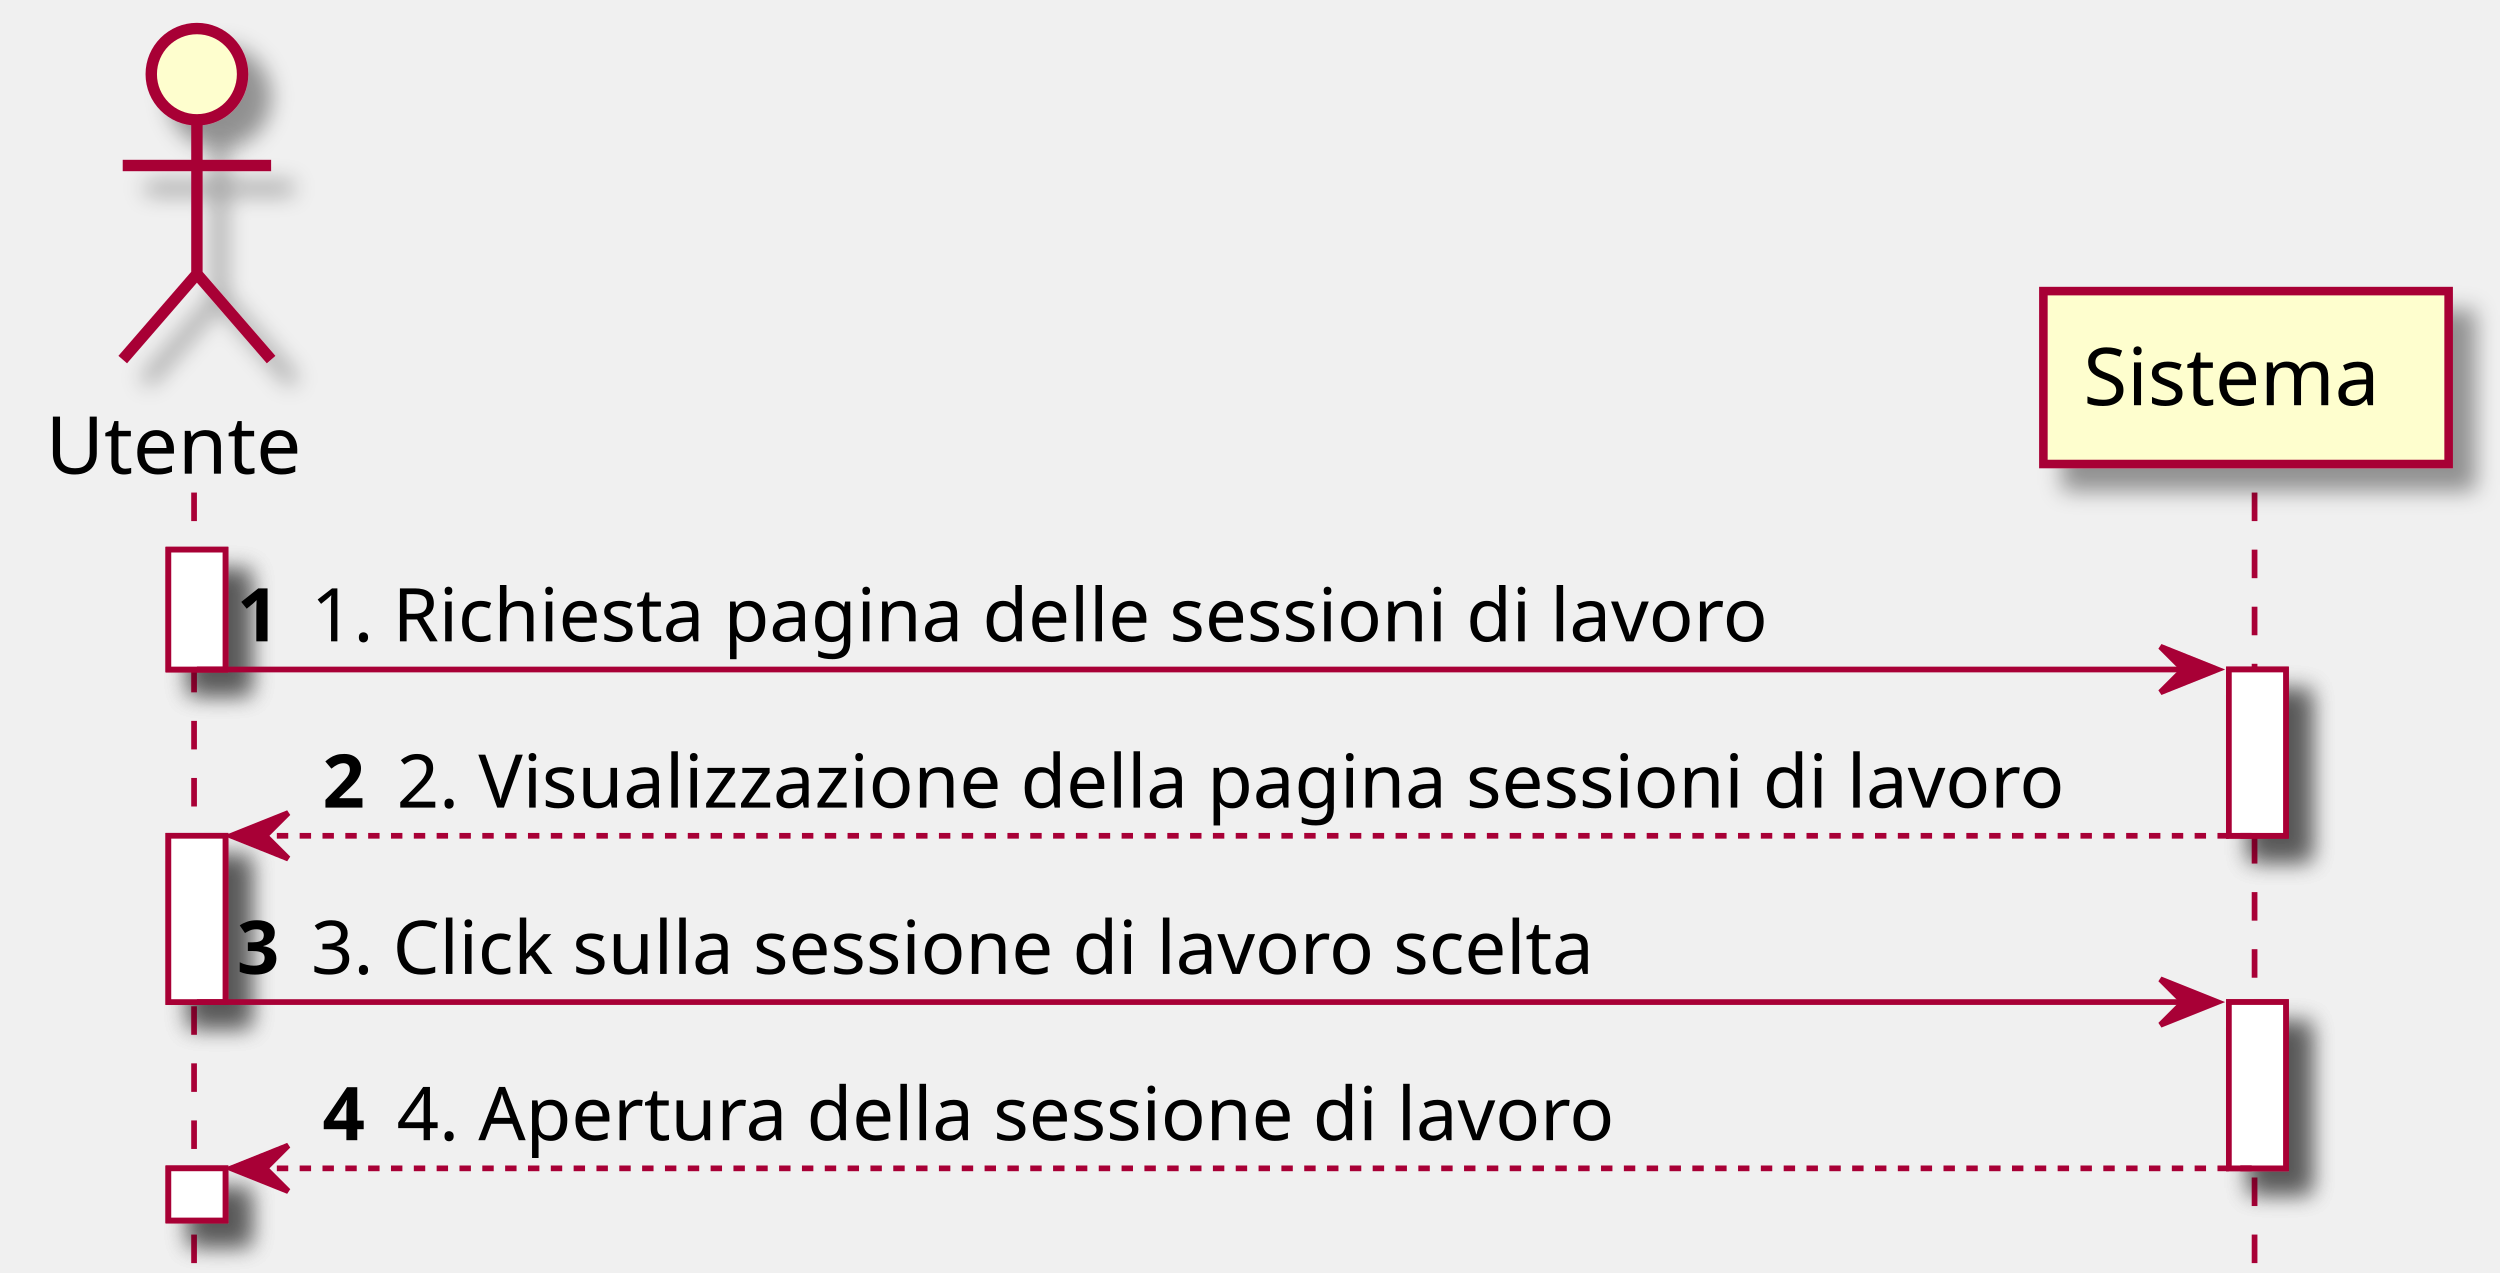
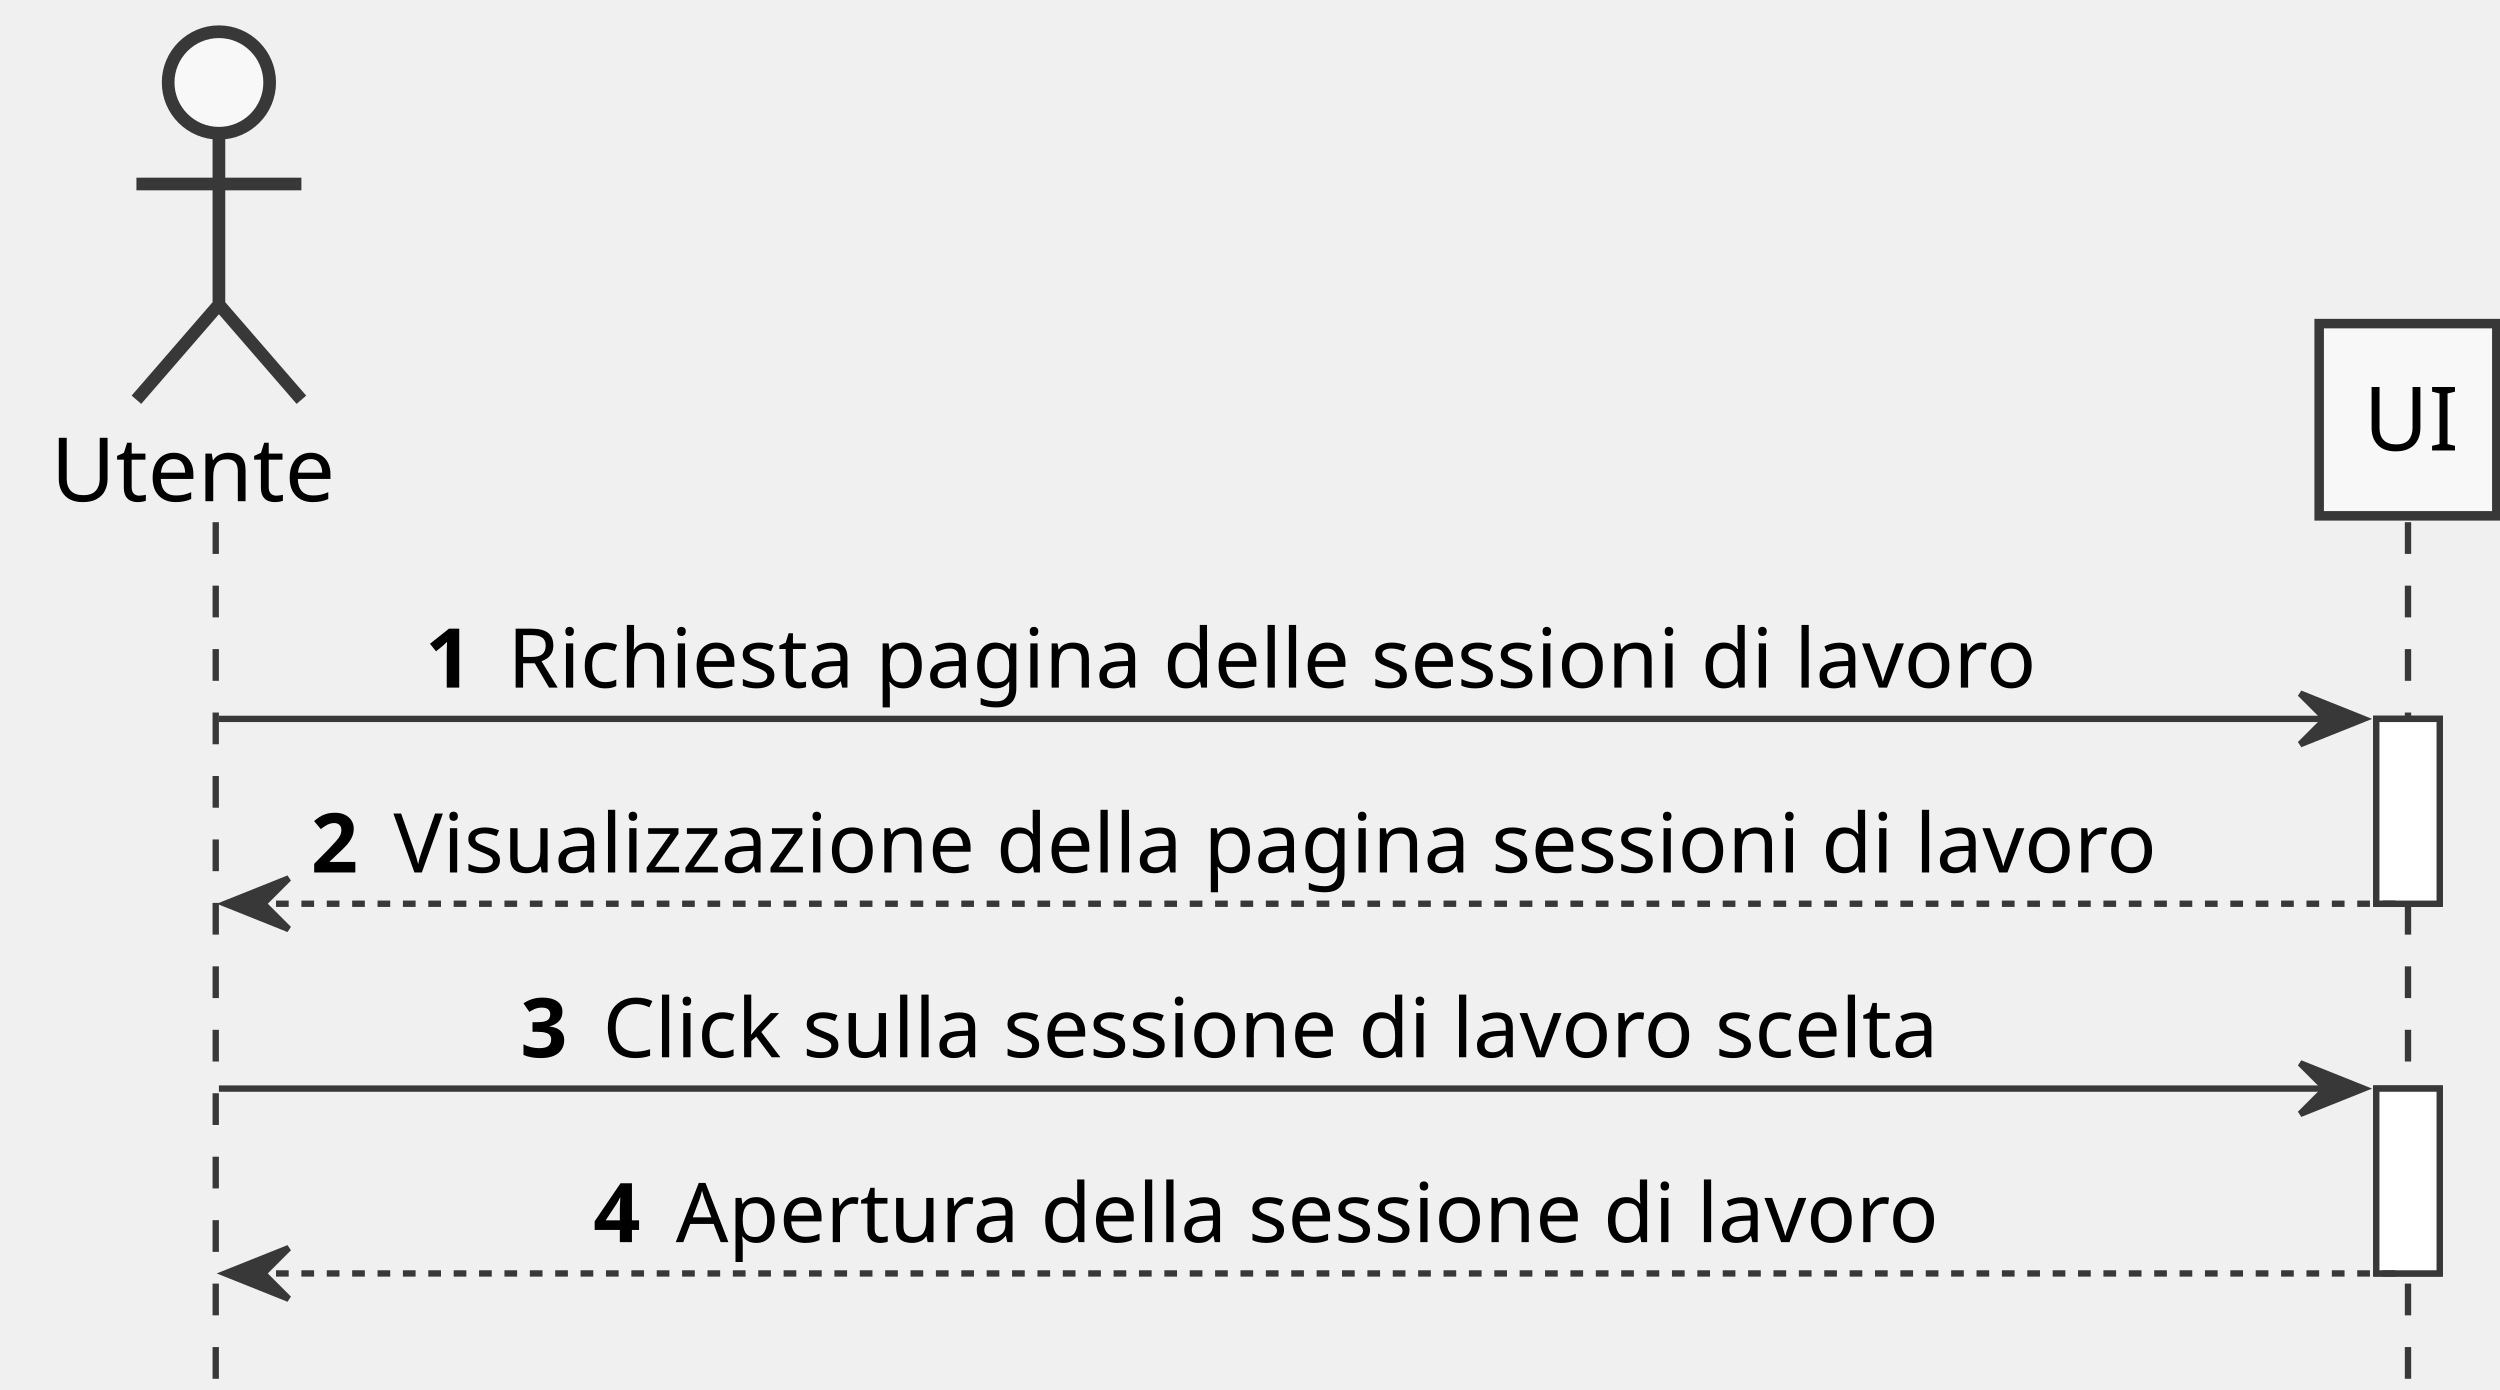
- <svg xmlns="http://www.w3.org/2000/svg" contentScriptType="application/ecmascript" contentStyleType="text/css" height="223px" preserveAspectRatio="none" style="width:438px;height:223px;" version="1.1" viewBox="0 0 438 223" width="438px" zoomAndPan="magnify">
-   <defs>
-     <filter height="300%" id="fy2ilxl" width="300%" x="-1" y="-1">
-       <feGaussianBlur result="blurOut" stdDeviation="2.0" />
-       <feColorMatrix in="blurOut" result="blurOut2" type="matrix" values="0 0 0 0 0 0 0 0 0 0 0 0 0 0 0 0 0 0 .4 0" />
-       <feOffset dx="4.0" dy="4.0" in="blurOut2" result="blurOut3" />
-       <feBlend in="SourceGraphic" in2="blurOut3" mode="normal" />
-     </filter>
-   </defs>
+ <svg xmlns="http://www.w3.org/2000/svg" contentScriptType="application/ecmascript" contentStyleType="text/css" height="219px" preserveAspectRatio="none" style="width:394px;height:219px;" version="1.1" viewBox="0 0 394 219" width="394px" zoomAndPan="magnify">
+   <defs />
  <g>
-     <rect fill="#FFFFFF" filter="url(#fy2ilxl)" height="21" style="stroke: #A80036; stroke-width: 1.0;" width="10" x="29.5" y="96.297" />
-     <rect fill="#FFFFFF" filter="url(#fy2ilxl)" height="29.133" style="stroke: #A80036; stroke-width: 1.0;" width="10" x="29.5" y="146.43" />
-     <rect fill="#FFFFFF" filter="url(#fy2ilxl)" height="9.133" style="stroke: #A80036; stroke-width: 1.0;" width="10" x="29.5" y="204.695" />
-     <rect fill="#FFFFFF" filter="url(#fy2ilxl)" height="29.133" style="stroke: #A80036; stroke-width: 1.0;" width="10" x="390.5" y="117.297" />
-     <rect fill="#FFFFFF" filter="url(#fy2ilxl)" height="29.133" style="stroke: #A80036; stroke-width: 1.0;" width="10" x="390.5" y="175.562" />
-     <line style="stroke: #A80036; stroke-width: 1.0; stroke-dasharray: 5.0,5.0;" x1="34" x2="34" y1="86.297" y2="222.828" />
-     <line style="stroke: #A80036; stroke-width: 1.0; stroke-dasharray: 5.0,5.0;" x1="395" x2="395" y1="86.297" y2="222.828" />
-     <text fill="#000000" font-family="sans-serif" font-size="14" lengthAdjust="spacingAndGlyphs" textLength="47" x="8" y="82.995">Utente</text>
-     <ellipse cx="34.5" cy="13" fill="#FEFECE" filter="url(#fy2ilxl)" rx="8" ry="8" style="stroke: #A80036; stroke-width: 2.0;" />
-     <path d="M34.5,21 L34.5,48 M21.5,29 L47.5,29 M34.5,48 L21.5,63 M34.5,48 L47.5,63 " fill="#FEFECE" filter="url(#fy2ilxl)" style="stroke: #A80036; stroke-width: 2.0;" />
-     <rect fill="#FEFECE" filter="url(#fy2ilxl)" height="30.297" style="stroke: #A80036; stroke-width: 1.5;" width="71" x="358" y="51" />
-     <text fill="#000000" font-family="sans-serif" font-size="14" lengthAdjust="spacingAndGlyphs" textLength="57" x="365" y="70.995">Sistema</text>
-     <rect fill="#FFFFFF" filter="url(#fy2ilxl)" height="21" style="stroke: #A80036; stroke-width: 1.0;" width="10" x="29.5" y="96.297" />
-     <rect fill="#FFFFFF" filter="url(#fy2ilxl)" height="29.133" style="stroke: #A80036; stroke-width: 1.0;" width="10" x="29.5" y="146.43" />
-     <rect fill="#FFFFFF" filter="url(#fy2ilxl)" height="9.133" style="stroke: #A80036; stroke-width: 1.0;" width="10" x="29.5" y="204.695" />
-     <rect fill="#FFFFFF" filter="url(#fy2ilxl)" height="29.133" style="stroke: #A80036; stroke-width: 1.0;" width="10" x="390.5" y="117.297" />
-     <rect fill="#FFFFFF" filter="url(#fy2ilxl)" height="29.133" style="stroke: #A80036; stroke-width: 1.0;" width="10" x="390.5" y="175.562" />
-     <polygon fill="#A80036" points="378.5,113.297,388.5,117.297,378.5,121.297,382.5,117.297" style="stroke: #A80036; stroke-width: 1.0;" />
-     <line style="stroke: #A80036; stroke-width: 1.0;" x1="34.5" x2="384.5" y1="117.297" y2="117.297" />
-     <text fill="#000000" font-family="sans-serif" font-size="13" font-weight="bold" lengthAdjust="spacingAndGlyphs" textLength="9" x="41.5" y="112.364">1</text>
-     <text fill="#000000" font-family="sans-serif" font-size="13" lengthAdjust="spacingAndGlyphs" textLength="278" x="54.5" y="112.364">1. Richiesta pagina delle sessioni di lavoro</text>
-     <polygon fill="#A80036" points="50.5,142.43,40.5,146.43,50.5,150.43,46.5,146.43" style="stroke: #A80036; stroke-width: 1.0;" />
-     <line style="stroke: #A80036; stroke-width: 1.0; stroke-dasharray: 2.0,2.0;" x1="44.5" x2="394.5" y1="146.43" y2="146.43" />
-     <text fill="#000000" font-family="sans-serif" font-size="13" font-weight="bold" lengthAdjust="spacingAndGlyphs" textLength="9" x="56.5" y="141.497">2</text>
-     <text fill="#000000" font-family="sans-serif" font-size="13" lengthAdjust="spacingAndGlyphs" textLength="319" x="69.5" y="141.497">2. Visualizzazione della pagina sessioni di lavoro</text>
-     <polygon fill="#A80036" points="378.5,171.562,388.5,175.562,378.5,179.562,382.5,175.562" style="stroke: #A80036; stroke-width: 1.0;" />
-     <line style="stroke: #A80036; stroke-width: 1.0;" x1="34.5" x2="384.5" y1="175.562" y2="175.562" />
-     <text fill="#000000" font-family="sans-serif" font-size="13" font-weight="bold" lengthAdjust="spacingAndGlyphs" textLength="9" x="41.5" y="170.629">3</text>
-     <text fill="#000000" font-family="sans-serif" font-size="13" lengthAdjust="spacingAndGlyphs" textLength="248" x="54.5" y="170.629">3. Click sulla sessione di lavoro scelta</text>
-     <polygon fill="#A80036" points="50.5,200.695,40.5,204.695,50.5,208.695,46.5,204.695" style="stroke: #A80036; stroke-width: 1.0;" />
-     <line style="stroke: #A80036; stroke-width: 1.0; stroke-dasharray: 2.0,2.0;" x1="44.5" x2="394.5" y1="204.695" y2="204.695" />
-     <text fill="#000000" font-family="sans-serif" font-size="13" font-weight="bold" lengthAdjust="spacingAndGlyphs" textLength="9" x="56.5" y="199.762">4</text>
-     <text fill="#000000" font-family="sans-serif" font-size="13" lengthAdjust="spacingAndGlyphs" textLength="230" x="69.5" y="199.762">4. Apertura della sessione di lavoro</text>
+     <rect fill="#FFFFFF" height="29.133" style="stroke: #383838; stroke-width: 1.0;" width="10" x="374.5" y="113.297" />
+     <rect fill="#FFFFFF" height="29.133" style="stroke: #383838; stroke-width: 1.0;" width="10" x="374.5" y="171.562" />
+     <line style="stroke: #383838; stroke-width: 1.0; stroke-dasharray: 5.0,5.0;" x1="34" x2="34" y1="82.297" y2="218.828" />
+     <line style="stroke: #383838; stroke-width: 1.0; stroke-dasharray: 5.0,5.0;" x1="379.5" x2="379.5" y1="82.297" y2="218.828" />
+     <text fill="#000000" font-family="sans-serif" font-size="14" lengthAdjust="spacingAndGlyphs" textLength="47" x="8" y="78.995">Utente</text>
+     <ellipse cx="34.5" cy="13" fill="#F8F8F8" rx="8" ry="8" style="stroke: #383838; stroke-width: 2.0;" />
+     <path d="M34.5,21 L34.5,48 M21.5,29 L47.5,29 M34.5,48 L21.5,63 M34.5,48 L47.5,63 " fill="#F8F8F8" style="stroke: #383838; stroke-width: 2.0;" />
+     <rect fill="#F8F8F8" height="30.297" style="stroke: #383838; stroke-width: 1.5;" width="28" x="365.5" y="51" />
+     <text fill="#000000" font-family="sans-serif" font-size="14" lengthAdjust="spacingAndGlyphs" textLength="14" x="372.5" y="70.995">UI</text>
+     <rect fill="#FFFFFF" height="29.133" style="stroke: #383838; stroke-width: 1.0;" width="10" x="374.5" y="113.297" />
+     <rect fill="#FFFFFF" height="29.133" style="stroke: #383838; stroke-width: 1.0;" width="10" x="374.5" y="171.562" />
+     <polygon fill="#383838" points="362.5,109.297,372.5,113.297,362.5,117.297,366.5,113.297" style="stroke: #383838; stroke-width: 1.0;" />
+     <line style="stroke: #383838; stroke-width: 1.0;" x1="34.5" x2="368.5" y1="113.297" y2="113.297" />
+     <text fill="#000000" font-family="sans-serif" font-size="13" font-weight="bold" lengthAdjust="spacingAndGlyphs" textLength="9" x="67" y="108.364">1</text>
+     <text fill="#000000" font-family="sans-serif" font-size="13" lengthAdjust="spacingAndGlyphs" textLength="262" x="80" y="108.364">Richiesta pagina delle sessioni di lavoro</text>
+     <polygon fill="#383838" points="45.5,138.43,35.5,142.43,45.5,146.43,41.5,142.43" style="stroke: #383838; stroke-width: 1.0;" />
+     <line style="stroke: #383838; stroke-width: 1.0; stroke-dasharray: 2.0,2.0;" x1="39.5" x2="378.5" y1="142.43" y2="142.43" />
+     <text fill="#000000" font-family="sans-serif" font-size="13" font-weight="bold" lengthAdjust="spacingAndGlyphs" textLength="9" x="49" y="137.497">2</text>
+     <text fill="#000000" font-family="sans-serif" font-size="13" lengthAdjust="spacingAndGlyphs" textLength="303" x="62" y="137.497">Visualizzazione della pagina sessioni di lavoro</text>
+     <polygon fill="#383838" points="362.5,167.562,372.5,171.562,362.5,175.562,366.5,171.562" style="stroke: #383838; stroke-width: 1.0;" />
+     <line style="stroke: #383838; stroke-width: 1.0;" x1="34.5" x2="368.5" y1="171.562" y2="171.562" />
+     <text fill="#000000" font-family="sans-serif" font-size="13" font-weight="bold" lengthAdjust="spacingAndGlyphs" textLength="9" x="82" y="166.629">3</text>
+     <text fill="#000000" font-family="sans-serif" font-size="13" lengthAdjust="spacingAndGlyphs" textLength="232" x="95" y="166.629">Click sulla sessione di lavoro scelta</text>
+     <polygon fill="#383838" points="45.5,196.695,35.5,200.695,45.5,204.695,41.5,200.695" style="stroke: #383838; stroke-width: 1.0;" />
+     <line style="stroke: #383838; stroke-width: 1.0; stroke-dasharray: 2.0,2.0;" x1="39.5" x2="378.5" y1="200.695" y2="200.695" />
+     <text fill="#000000" font-family="sans-serif" font-size="13" font-weight="bold" lengthAdjust="spacingAndGlyphs" textLength="9" x="93.5" y="195.762">4</text>
+     <text fill="#000000" font-family="sans-serif" font-size="13" lengthAdjust="spacingAndGlyphs" textLength="214" x="106.5" y="195.762">Apertura della sessione di lavoro</text>
  </g>
</svg>
